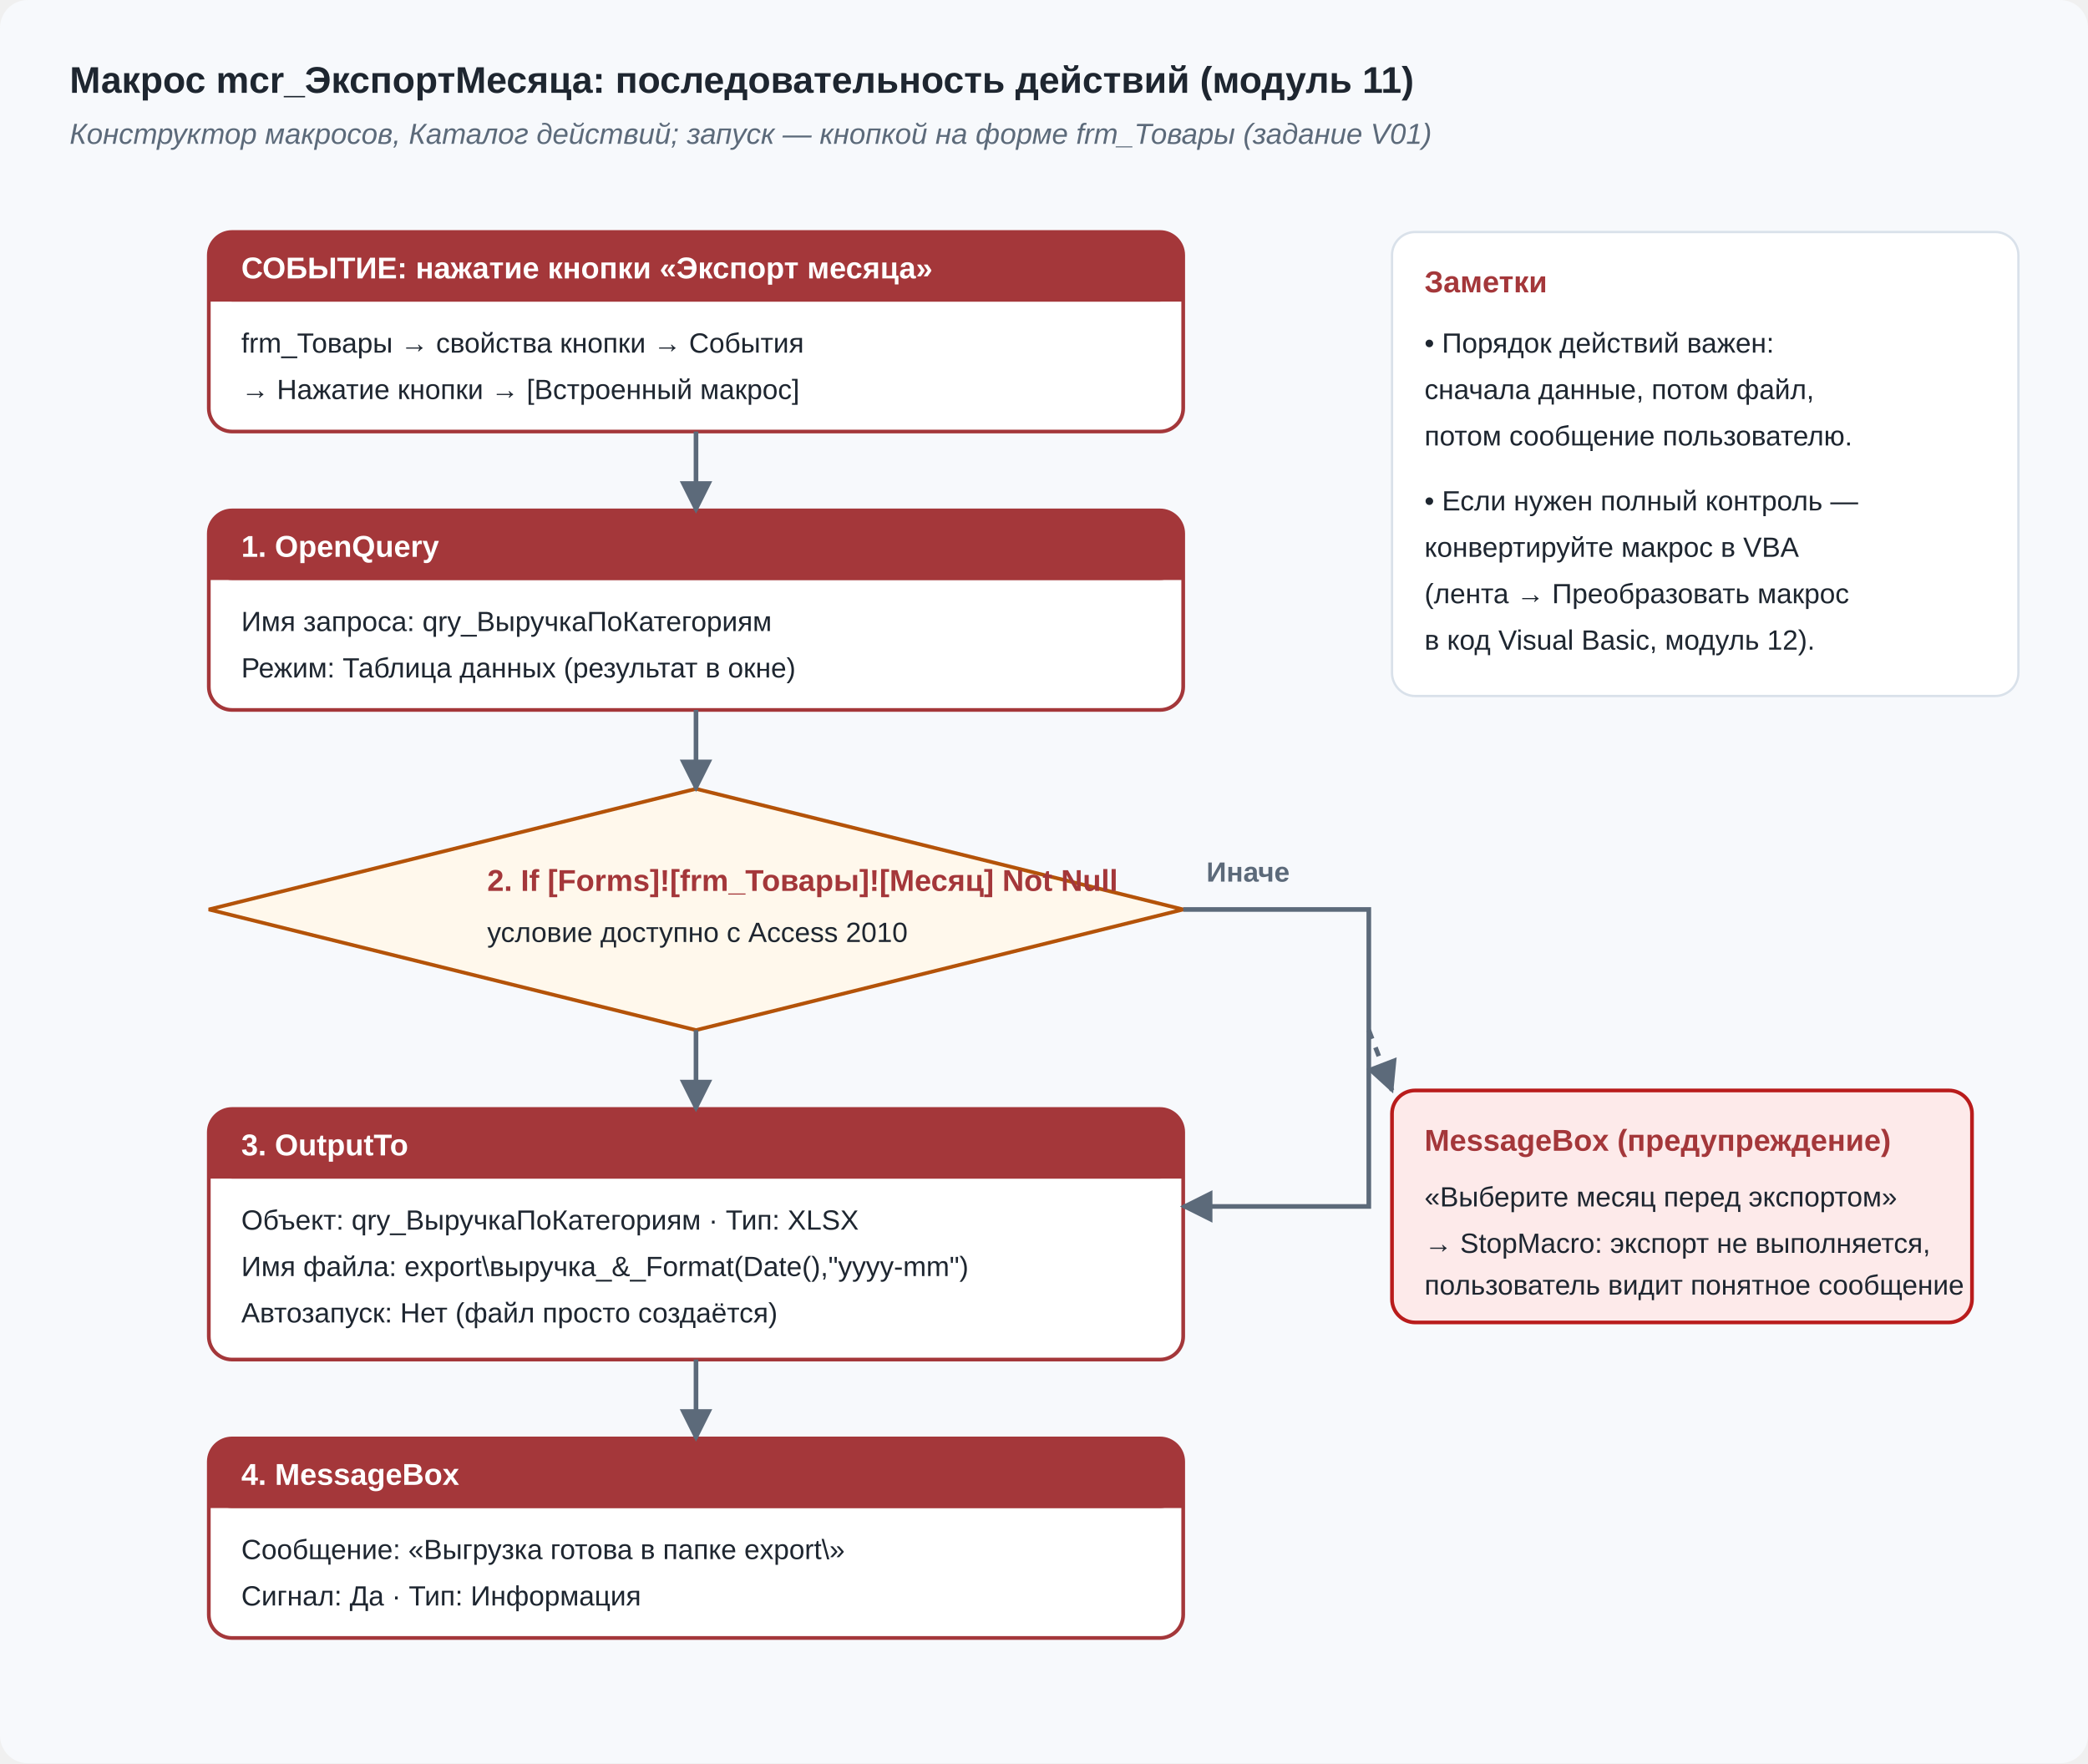
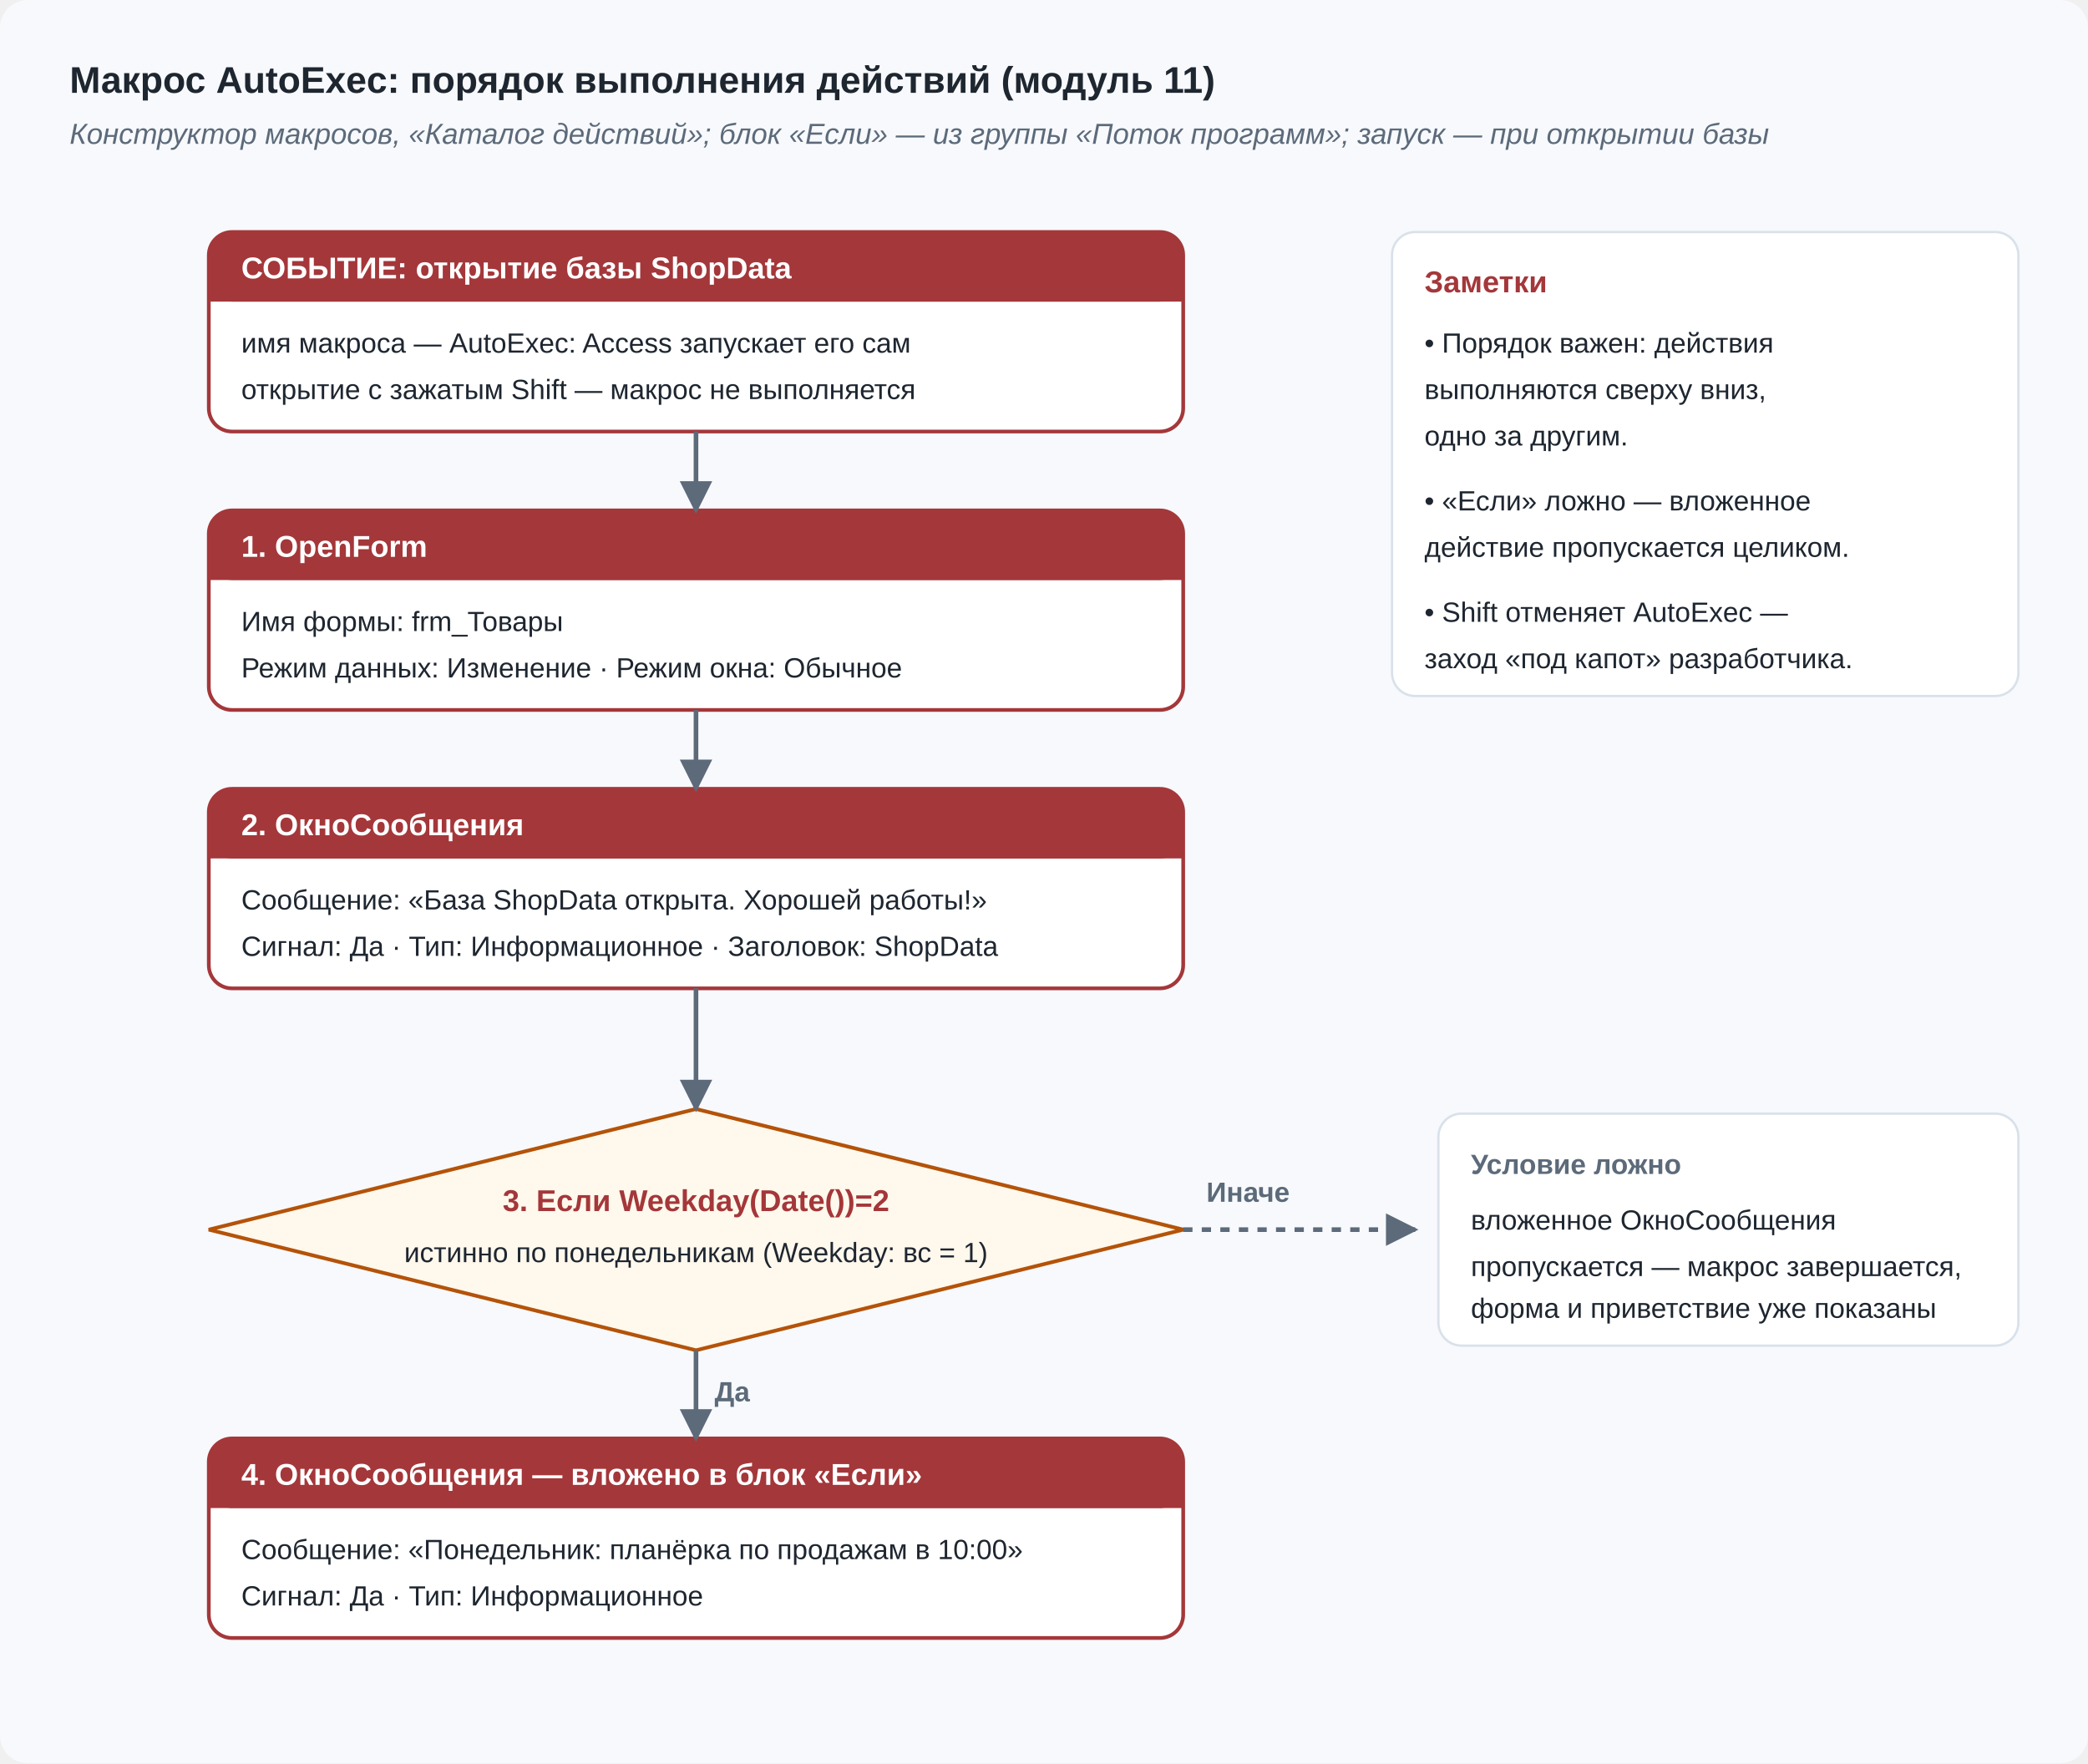
<svg xmlns="http://www.w3.org/2000/svg" viewBox="0 0 900 760" font-family="Segoe UI, Arial, sans-serif" font-size="13">
  <defs>
    <marker id="arr3" viewBox="0 0 10 10" refX="9" refY="5" markerWidth="7" markerHeight="7" orient="auto-start-reverse">
      <path d="M0,0 L10,5 L0,10 z" fill="#5c6a7a" />
    </marker>
    <style>
      .act { fill: #ffffff; stroke: #a4373a; stroke-width: 1.6; }
      .acthead { fill: #a4373a; }
      .cond { fill: #fff8ec; stroke: #b45309; stroke-width: 1.6; }
-       .err { fill: #fdeaea; stroke: #b91c1c; stroke-width: 1.6; }
      .flow { stroke: #5c6a7a; stroke-width: 2; fill: none; marker-end: url(#arr3); }
+       .flowd { stroke: #5c6a7a; stroke-width: 2; fill: none; stroke-dasharray: 4 4; marker-end: url(#arr3); }
      .headtxt { fill: #ffffff; font-weight: 700; font-size: 13px; }
      .actname { fill: #a4373a; font-weight: 700; font-size: 13px; }
      .arg { fill: #1e2630; font-size: 12px; }
      .bg { fill: #f7f9fc; }
      .lbl { fill: #5c6a7a; font-size: 12px; font-weight: 700; }
+       .note { fill: #ffffff; stroke: #d9e1ea; }
    </style>
  </defs>
  <rect class="bg" x="0" y="0" width="900" height="760" rx="12" />
-   <text x="30" y="40" font-weight="700" font-size="16" fill="#1e2630">Макрос mcr_ЭкспортМесяца: последовательность действий (модуль 11)</text>
-   <text x="30" y="62" fill="#5c6a7a" font-size="12.5" font-style="italic">Конструктор макросов, Каталог действий; запуск — кнопкой на форме frm_Товары (задание V01)</text>
+   <text x="30" y="40" font-weight="700" font-size="16" fill="#1e2630">Макрос AutoExec: порядок выполнения действий (модуль 11)</text>
+   <text x="30" y="62" fill="#5c6a7a" font-size="12.5" font-style="italic">Конструктор макросов, «Каталог действий»; блок «Если» — из группы «Поток программ»; запуск — при открытии базы</text>
  <g transform="translate(90,100)">
    <rect class="act" width="420" height="86" rx="10" />
    <rect class="acthead" width="420" height="30" rx="10" />
    <rect class="acthead" y="15" width="420" height="15" />
-     <text class="headtxt" x="14" y="20">СОБЫТИЕ: нажатие кнопки «Экспорт месяца»</text>
-     <text class="arg" x="14" y="52">frm_Товары → свойства кнопки → События</text>
-     <text class="arg" x="14" y="72">→ Нажатие кнопки → [Встроенный макрос]</text>
+     <text class="headtxt" x="14" y="20">СОБЫТИЕ: открытие базы ShopData</text>
+     <text class="arg" x="14" y="52">имя макроса — AutoExec: Access запускает его сам</text>
+     <text class="arg" x="14" y="72">открытие с зажатым Shift — макрос не выполняется</text>
  </g>
  <g transform="translate(90,220)">
    <rect class="act" width="420" height="86" rx="10" />
    <rect class="acthead" width="420" height="30" rx="10" />
    <rect class="acthead" y="15" width="420" height="15" />
-     <text class="headtxt" x="14" y="20">1. OpenQuery</text>
-     <text class="arg" x="14" y="52">Имя запроса: qry_ВыручкаПоКатегориям</text>
-     <text class="arg" x="14" y="72">Режим: Таблица данных (результат в окне)</text>
+     <text class="headtxt" x="14" y="20">1. OpenForm</text>
+     <text class="arg" x="14" y="52">Имя формы: frm_Товары</text>
+     <text class="arg" x="14" y="72">Режим данных: Изменение · Режим окна: Обычное</text>
  </g>
  <g transform="translate(90,340)">
-     <polygon class="cond" points="210,0 420,52 210,104 0,52" />
-     <text class="actname" x="120" y="44" fill="#b45309">2. If [Forms]![frm_Товары]![Месяц] Not Null</text>
-     <text class="arg" x="120" y="66">условие доступно с Access 2010</text>
+     <rect class="act" width="420" height="86" rx="10" />
+     <rect class="acthead" width="420" height="30" rx="10" />
+     <rect class="acthead" y="15" width="420" height="15" />
+     <text class="headtxt" x="14" y="20">2. ОкноСообщения</text>
+     <text class="arg" x="14" y="52">Сообщение: «База ShopData открыта. Хорошей работы!»</text>
+     <text class="arg" x="14" y="72">Сигнал: Да · Тип: Информационное · Заголовок: ShopData</text>
  </g>
  <g transform="translate(90,478)">
-     <rect class="act" width="420" height="108" rx="10" />
-     <rect class="acthead" width="420" height="30" rx="10" />
-     <rect class="acthead" y="15" width="420" height="15" />
-     <text class="headtxt" x="14" y="20">3. OutputTo</text>
-     <text class="arg" x="14" y="52">Объект: qry_ВыручкаПоКатегориям · Тип: XLSX</text>
-     <text class="arg" x="14" y="72">Имя файла: export\выручка_&amp;_Format(Date(),"yyyy-mm")</text>
-     <text class="arg" x="14" y="92">Автозапуск: Нет (файл просто создаётся)</text>
+     <polygon class="cond" points="210,0 420,52 210,104 0,52" />
+     <text class="actname" x="210" y="44" text-anchor="middle" fill="#b45309">3. Если Weekday(Date())=2</text>
+     <text class="arg" x="210" y="66" text-anchor="middle">истинно по понедельникам (Weekday: вс = 1)</text>
  </g>
  <g transform="translate(90,620)">
    <rect class="act" width="420" height="86" rx="10" />
    <rect class="acthead" width="420" height="30" rx="10" />
    <rect class="acthead" y="15" width="420" height="15" />
-     <text class="headtxt" x="14" y="20">4. MessageBox</text>
-     <text class="arg" x="14" y="52">Сообщение: «Выгрузка готова в папке export\»</text>
-     <text class="arg" x="14" y="72">Сигнал: Да · Тип: Информация</text>
+     <text class="headtxt" x="14" y="20">4. ОкноСообщения — вложено в блок «Если»</text>
+     <text class="arg" x="14" y="52">Сообщение: «Понедельник: планёрка по продажам в 10:00»</text>
+     <text class="arg" x="14" y="72">Сигнал: Да · Тип: Информационное</text>
  </g>
  <path class="flow" d="M300,186 L300,220" />
  <path class="flow" d="M300,306 L300,340" />
-   <path class="flow" d="M300,444 L300,478" />
-   <path class="flow" d="M300,586 L300,620" />
-   <path class="flow" d="M510,392 L590,392 L590,520 L510,520" />
-   <text class="lbl" x="520" y="380">Иначе</text>
-   <g transform="translate(600,470)">
-     <rect class="err" width="250" height="100" rx="10" />
-     <text class="actname" x="14" y="26" fill="#b91c1c">MessageBox (предупреждение)</text>
-     <text class="arg" x="14" y="50">«Выберите месяц перед экспортом»</text>
-     <text class="arg" x="14" y="70">→ StopMacro: экспорт не выполняется,</text>
-     <text class="arg" x="14" y="88">пользователь видит понятное сообщение</text>
+   <path class="flow" d="M300,426 L300,478" />
+   <path class="flow" d="M300,582 L300,620" />
+   <text class="lbl" x="308" y="604">Да</text>
+   <path class="flowd" d="M510,530 L610,530" />
+   <text class="lbl" x="520" y="518">Иначе</text>
+   <g transform="translate(620,480)">
+     <rect class="note" width="250" height="100" rx="10" />
+     <text class="lbl" x="14" y="26">Условие ложно</text>
+     <text class="arg" x="14" y="50">вложенное ОкноСообщения</text>
+     <text class="arg" x="14" y="70">пропускается — макрос завершается,</text>
+     <text class="arg" x="14" y="88">форма и приветствие уже показаны</text>
  </g>
-   <path class="flow" d="M590,444 L600,470" stroke-dasharray="4 4" />
  <g transform="translate(600,100)">
-     <rect x="0" y="0" width="270" height="200" rx="10" fill="#ffffff" stroke="#d9e1ea" />
+     <rect class="note" width="270" height="200" rx="10" />
    <text class="actname" x="14" y="26">Заметки</text>
-     <text class="arg" x="14" y="52">• Порядок действий важен:</text>
-     <text class="arg" x="14" y="72">сначала данные, потом файл,</text>
-     <text class="arg" x="14" y="92">потом сообщение пользователю.</text>
-     <text class="arg" x="14" y="120">• Если нужен полный контроль —</text>
-     <text class="arg" x="14" y="140">конвертируйте макрос в VBA</text>
-     <text class="arg" x="14" y="160">(лента → Преобразовать макрос</text>
-     <text class="arg" x="14" y="180">в код Visual Basic, модуль 12).</text>
+     <text class="arg" x="14" y="52">• Порядок важен: действия</text>
+     <text class="arg" x="14" y="72">выполняются сверху вниз,</text>
+     <text class="arg" x="14" y="92">одно за другим.</text>
+     <text class="arg" x="14" y="120">• «Если» ложно — вложенное</text>
+     <text class="arg" x="14" y="140">действие пропускается целиком.</text>
+     <text class="arg" x="14" y="168">• Shift отменяет AutoExec —</text>
+     <text class="arg" x="14" y="188">заход «под капот» разработчика.</text>
  </g>
</svg>
